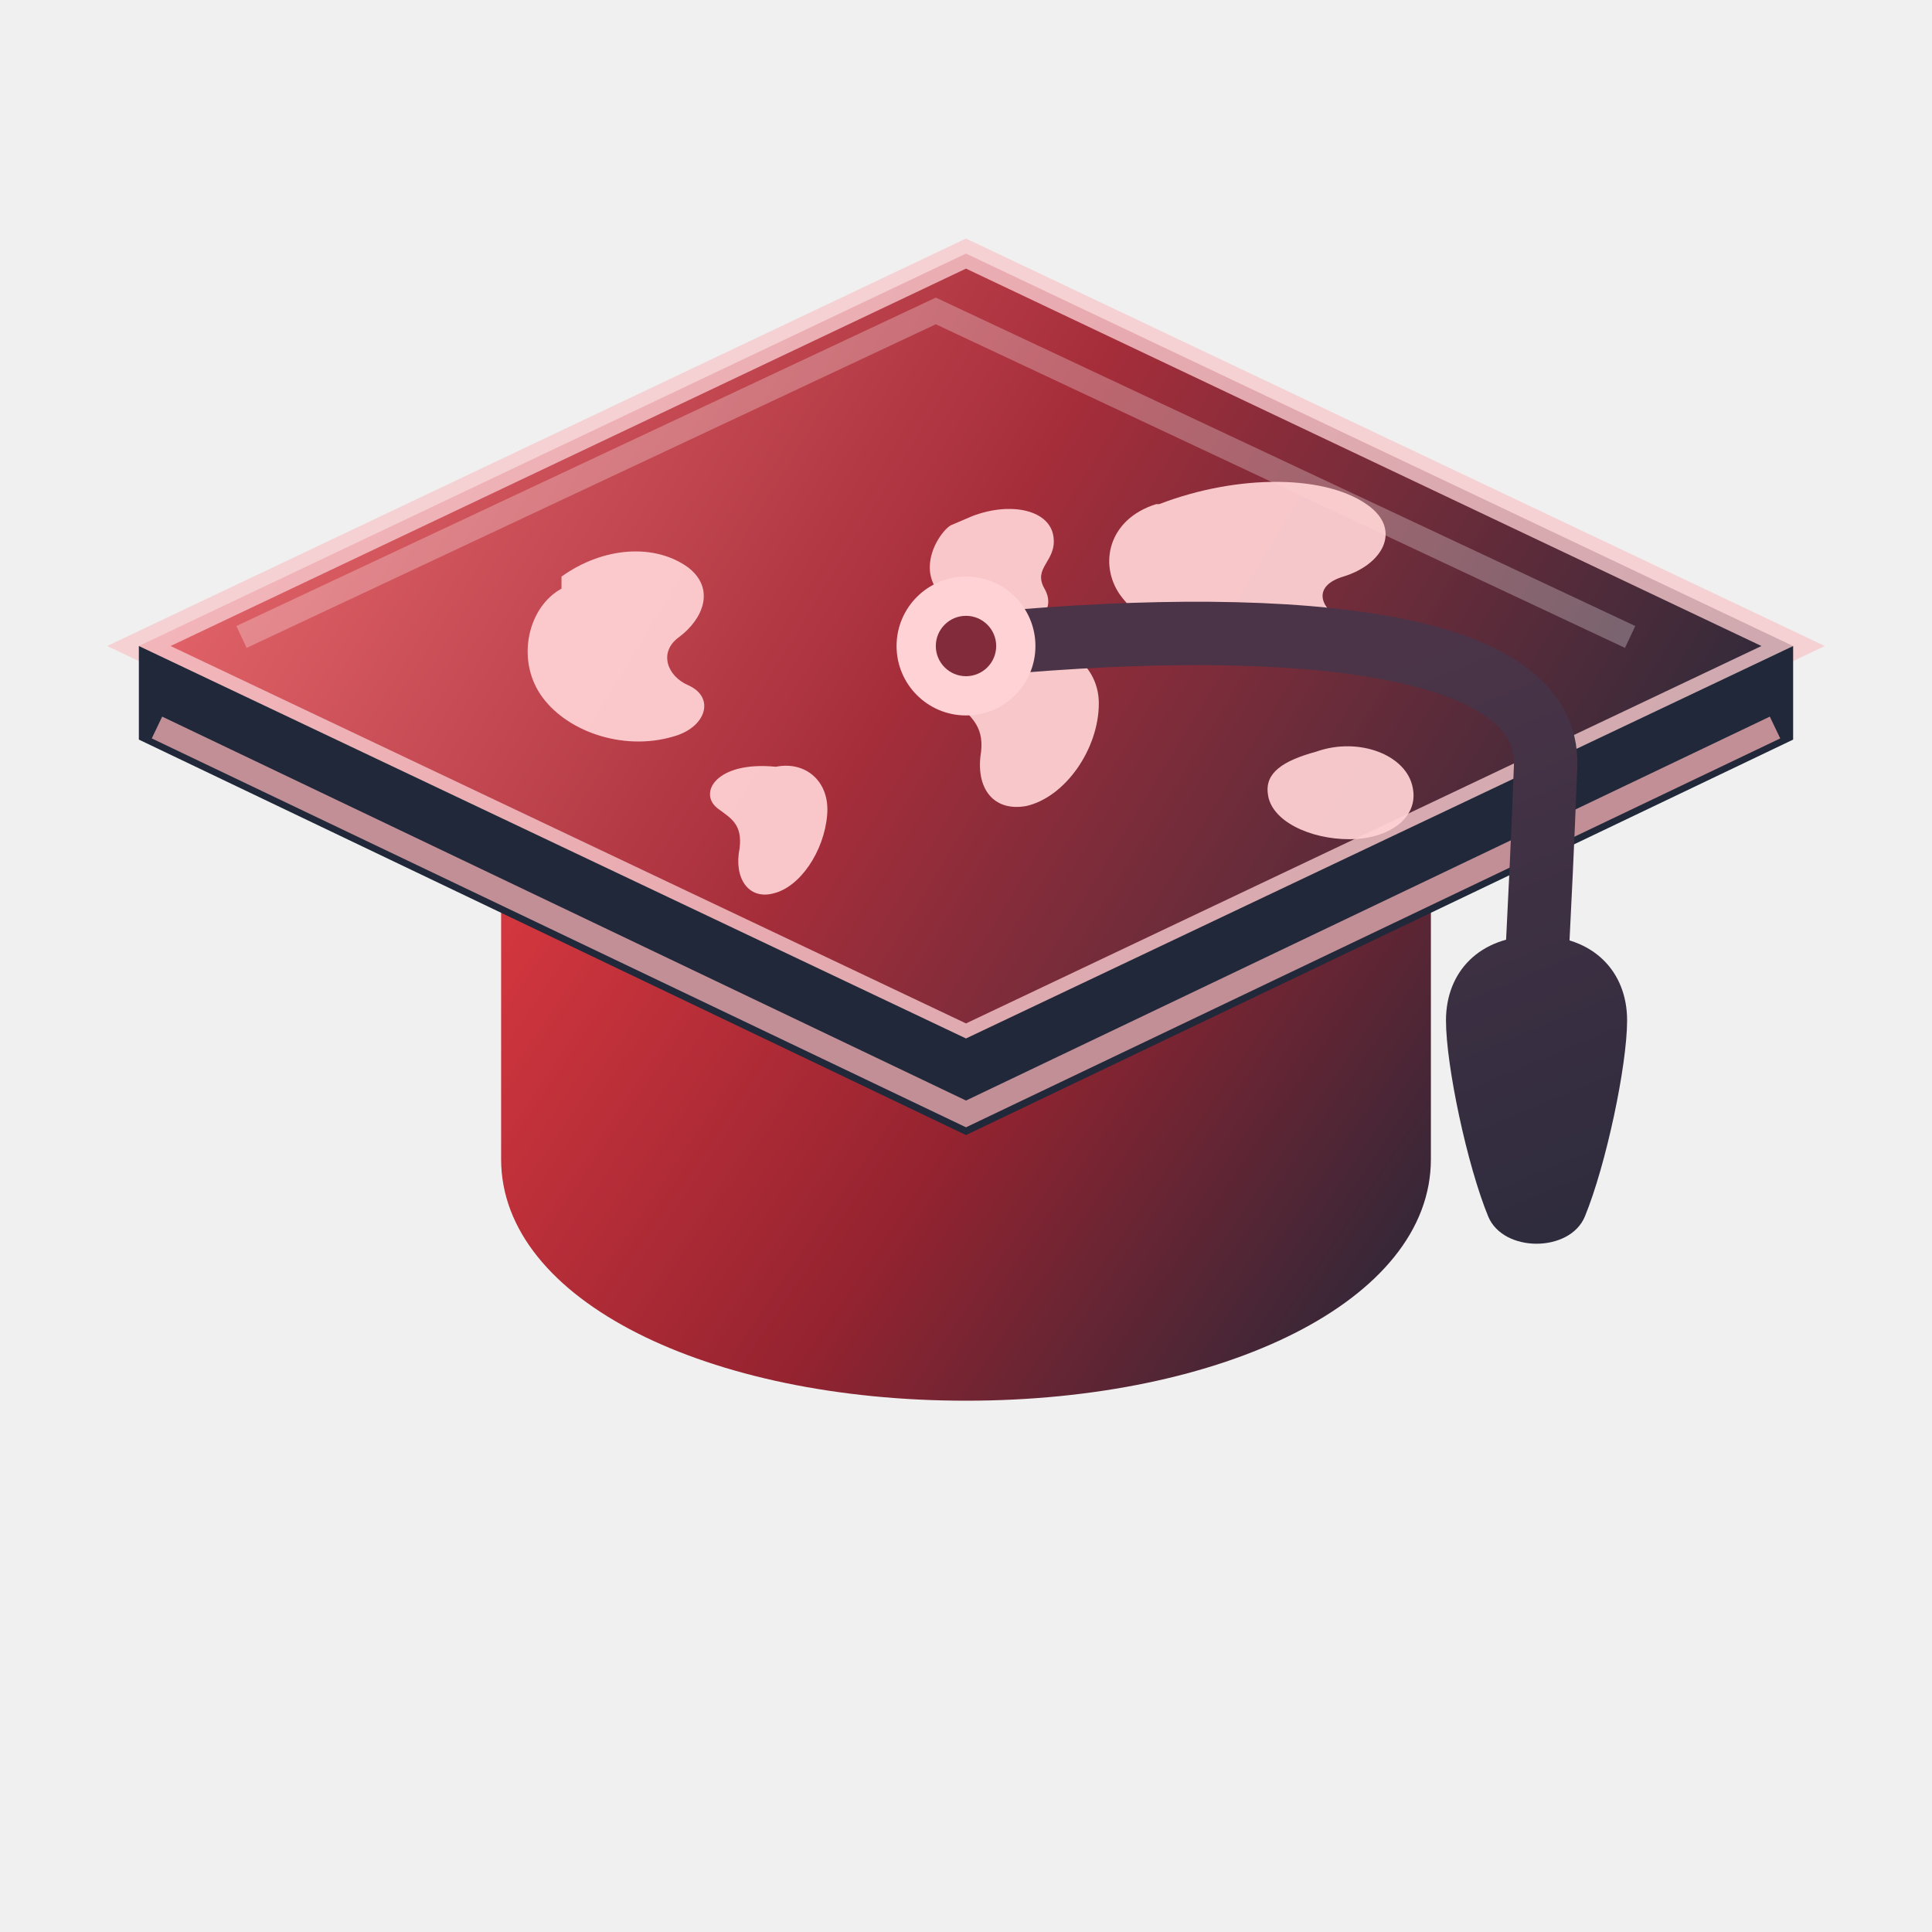
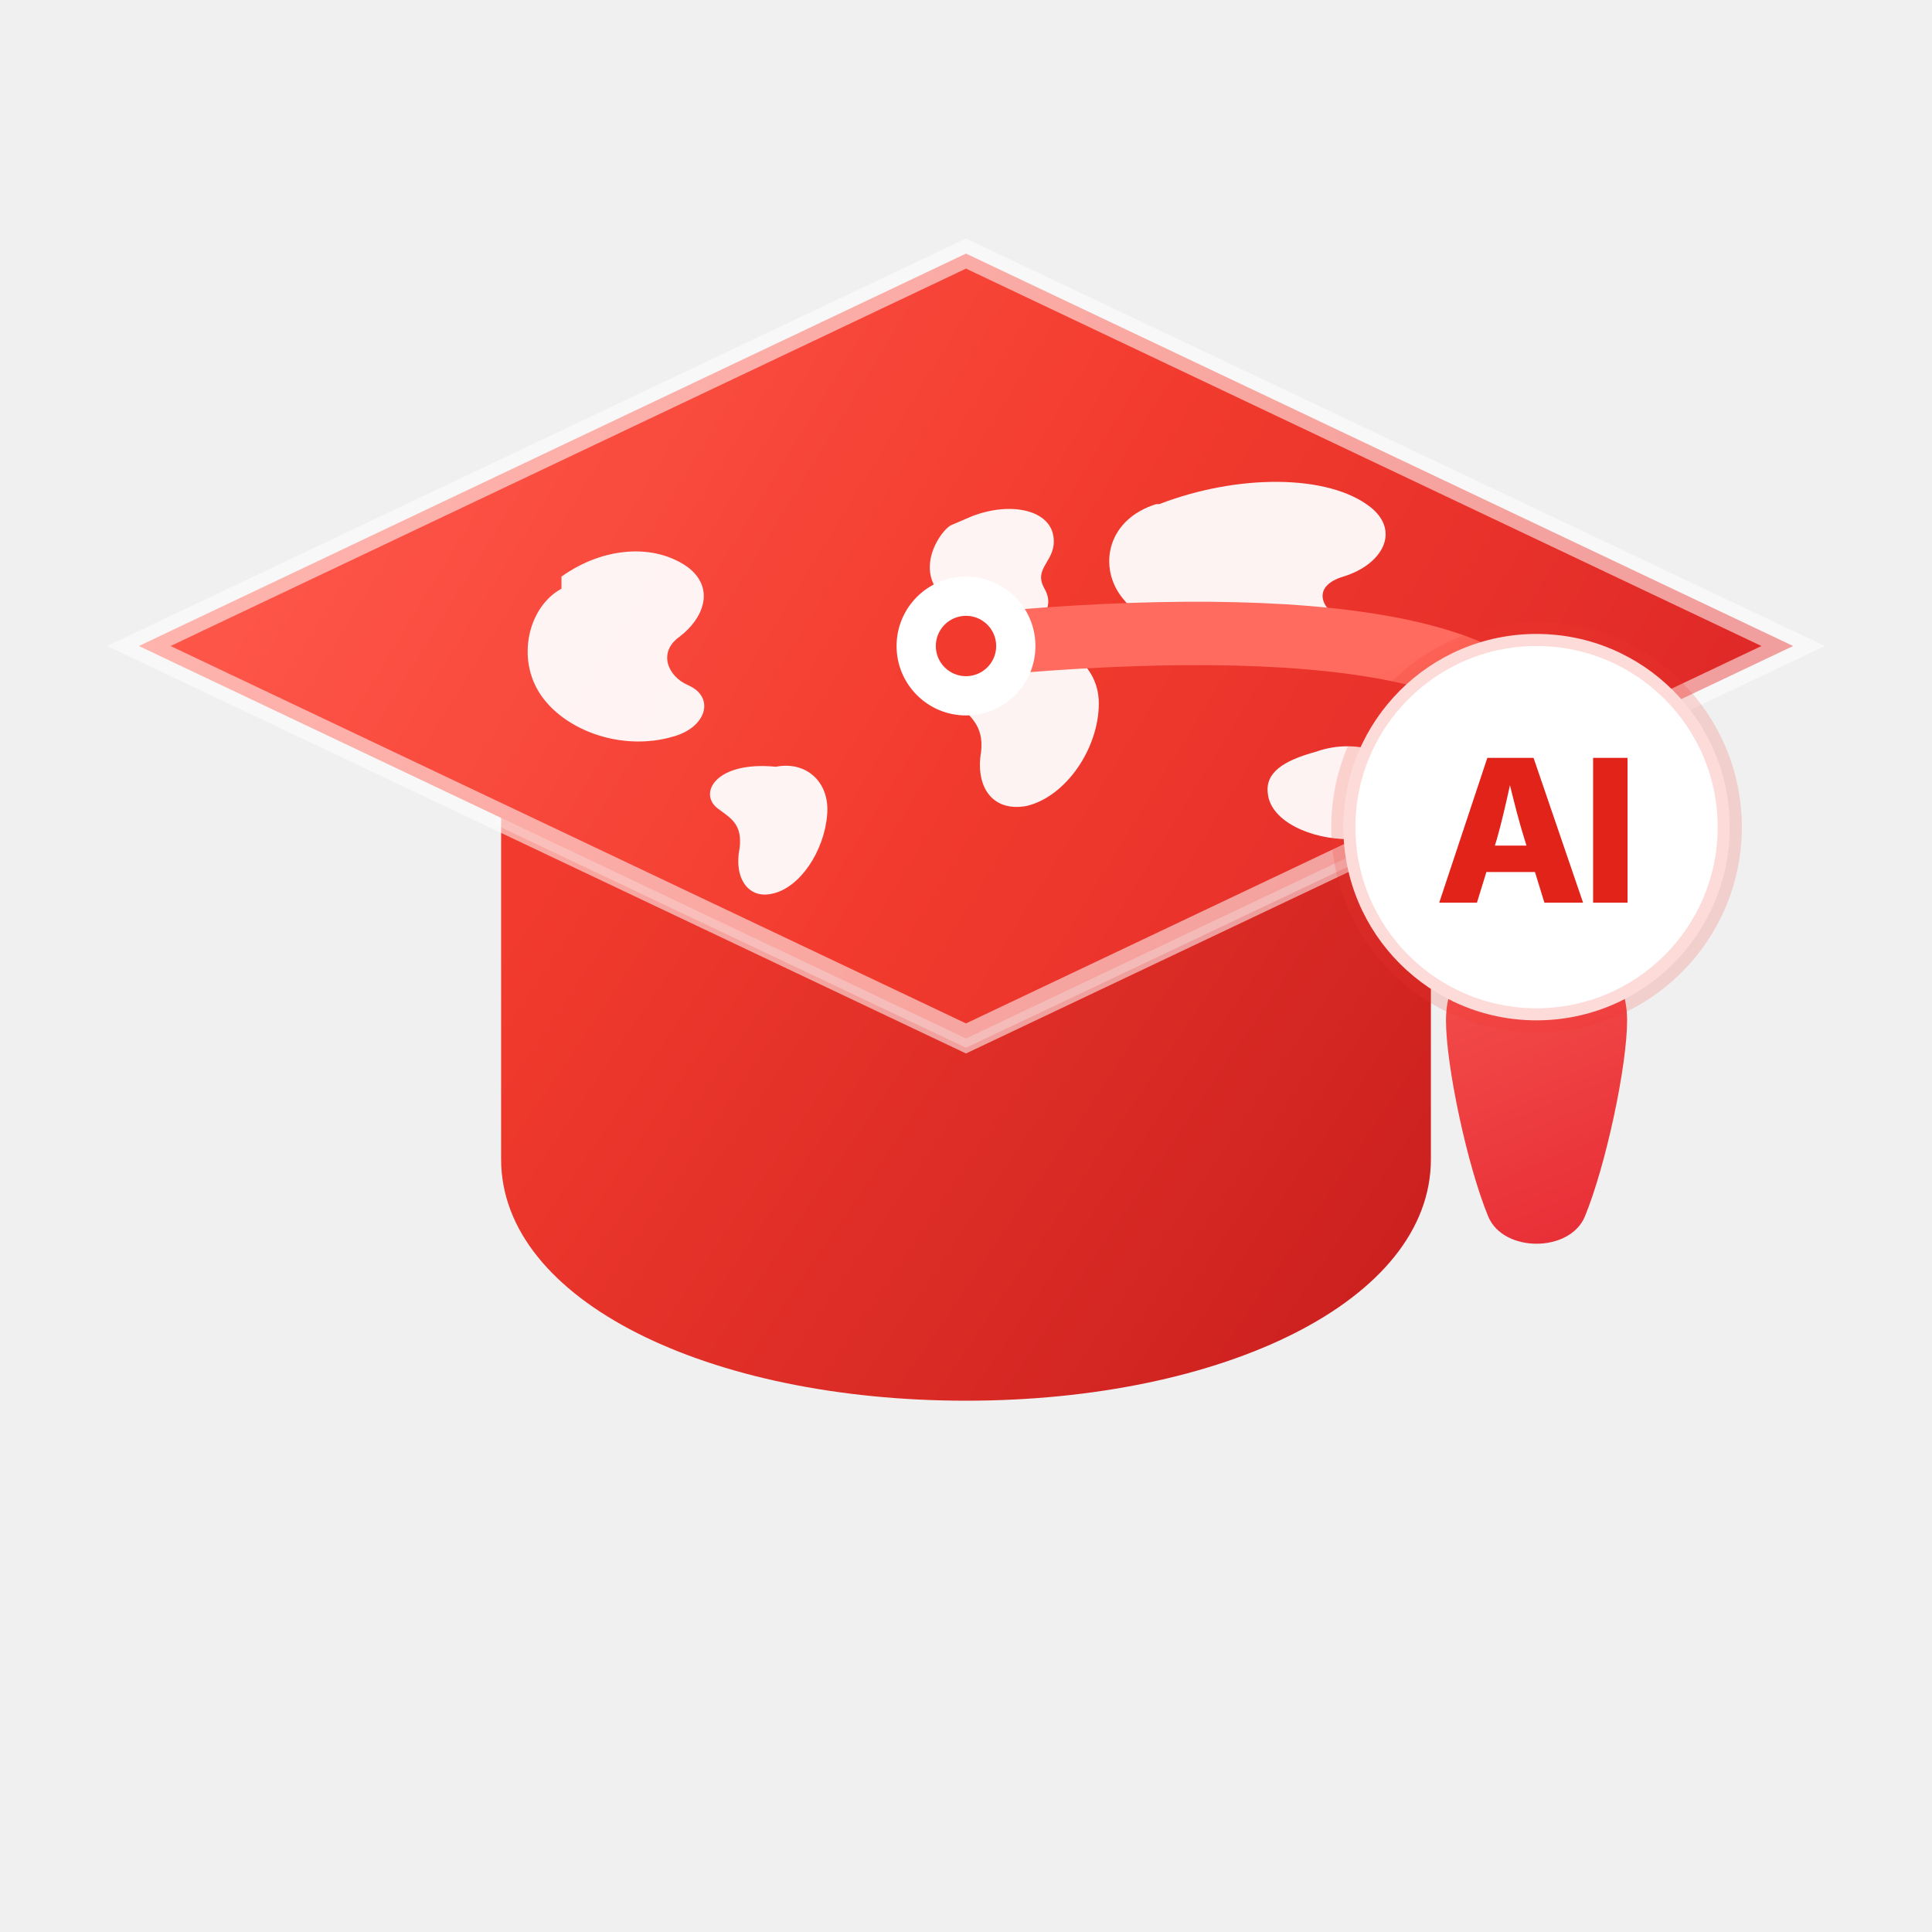
<svg xmlns="http://www.w3.org/2000/svg" viewBox="0 0 64 64" fill="none">
  <defs>
    <linearGradient id="pa-cap" x1="10" y1="9" x2="54" y2="36" gradientUnits="userSpaceOnUse">
-       <stop offset="0%" stop-color="#e7686d" />
-       <stop offset="47%" stop-color="#a52d3a" />
-       <stop offset="100%" stop-color="#222a3a" />
+       <stop offset="0%" stop-color="#FF5A4D" />
+       <stop offset="52%" stop-color="#F23B2E" />
+       <stop offset="100%" stop-color="#DC2626" />
    </linearGradient>
    <linearGradient id="pa-base" x1="18" y1="29" x2="46" y2="48" gradientUnits="userSpaceOnUse">
-       <stop offset="0%" stop-color="#d2363e" />
-       <stop offset="48%" stop-color="#942330" />
-       <stop offset="100%" stop-color="#202839" />
+       <stop offset="0%" stop-color="#F23B2E" />
+       <stop offset="100%" stop-color="#C81E1E" />
    </linearGradient>
    <linearGradient id="pa-tassel" x1="46" y1="22" x2="56" y2="46" gradientUnits="userSpaceOnUse">
-       <stop offset="0%" stop-color="#4b3448" />
-       <stop offset="100%" stop-color="#25293a" />
+       <stop offset="0%" stop-color="#FF6B5E" />
+       <stop offset="100%" stop-color="#E11D2B" />
    </linearGradient>
    <clipPath id="pa-clip">
      <path d="M32 8.4 59.4 21.4 32 34.4 4.6 21.4Z" />
    </clipPath>
  </defs>
  <path d="M16.6 26.8 32 34.1 47.4 26.8 47.4 38.4C47.4 43.1 40.5 46.4 32 46.4 23.5 46.4 16.6 43.1 16.6 38.4Z" fill="url(#pa-base)" />
-   <path d="M16.6 26.8 32 34.1 47.4 26.8" stroke="#fca5aa" stroke-opacity="0.65" stroke-width="1.1" fill="none" />
+   <path d="M16.6 26.8 32 34.1 47.4 26.8" stroke="white" stroke-opacity="0.28" stroke-width="1.1" fill="none" />
  <path d="M32 8.4 59.4 21.4 32 34.4 4.6 21.4Z" fill="url(#pa-cap)" />
-   <path d="M32 8.4 59.4 21.4 32 34.4 4.6 21.4Z" stroke="#f6c9cd" stroke-opacity="0.8" stroke-width="0.9" />
-   <path d="M8 21.1 31 10.3 54 21.1" stroke="white" stroke-opacity=".27" stroke-width=".8" />
-   <path d="M4.6 21.4 32 34.4l27.4-13v3.1L32 37.6 4.6 24.5Z" fill="#202839" />
-   <path d="M5.2 24.1 32 36.9l26.8-12.8" stroke="#f9b1b7" stroke-opacity=".75" stroke-width=".8" />
-   <g clip-path="url(#pa-clip)" fill="#ffd3d5" fill-opacity="0.93">
+   <path d="M32 8.4 59.4 21.4 32 34.4 4.6 21.4Z" stroke="white" stroke-opacity="0.55" stroke-width="0.9" />
+   <g clip-path="url(#pa-clip)" fill="white" fill-opacity="0.94">
    <path d="M18.6 19.1c1.4-1 3.1-1.1 4.2-.3.9.7.5 1.7-.3 2.3-.7.5-.4 1.3.3 1.6.9.4.6 1.4-.5 1.7-1.7.5-3.6-.2-4.4-1.4-.8-1.2-.4-2.9.7-3.5Z" />
    <path d="M25.7 25.4c1-.2 1.8.5 1.7 1.6-.1 1.2-.9 2.4-1.8 2.6-.8.2-1.3-.5-1.1-1.5.1-.8-.3-1-.7-1.3-.7-.5-.1-1.6 1.9-1.4Z" />
    <path d="M32.2 17.1c1.3-.5 2.6-.2 2.7.7.1.8-.7 1-.3 1.7.4.7-.2 1.3-1.2 1.2-1.4-.1-2.6-.9-2.6-1.9 0-.7.5-1.3.7-1.4Z" />
    <path d="M33.4 21.3c1.6-.3 3 .6 3 2 0 1.5-1.1 3.1-2.4 3.4-1.1.2-1.7-.6-1.5-1.8.1-.9-.4-1.2-.9-1.7-.8-.8-.1-1.8 1.8-1.9Z" />
    <path d="M38.4 16.7c2.6-1 5.6-1 7 .1 1 .8.4 1.9-.9 2.3-1 .3-.8 1-.1 1.4.9.6.4 1.6-.9 1.6-2.7 0-5.4-1-6.4-2.4-.7-1-.4-2.5 1.2-3Z" />
    <path d="M43.6 24.9c1.4-.5 3 .1 3.2 1.2.2 1-.8 1.7-2.1 1.7-1.3 0-2.6-.6-2.7-1.5-.1-.7.5-1.1 1.6-1.4Z" />
  </g>
  <path d="M32 21.4C42 20.4 51.4 21 51.2 25.4 51.1 28 51 30 50.9 32" stroke="url(#pa-tassel)" stroke-width="2.1" stroke-linecap="round" fill="none" />
-   <circle cx="32" cy="21.4" r="2.3" fill="#ffd3d5" />
-   <circle cx="32" cy="21.4" r="1" fill="#822b3a" />
+   <circle cx="32" cy="21.4" r="2.3" fill="white" />
+   <circle cx="32" cy="21.4" r="1" fill="#F23B2E" />
  <path d="M50.9 31c1.9 0 3 1.2 3 2.8 0 1.5-.7 4.8-1.4 6.5-.5 1.2-2.7 1.2-3.2 0-.7-1.7-1.4-5-1.4-6.5 0-1.6 1.1-2.8 3-2.8Z" fill="url(#pa-tassel)" />
+   <circle cx="50.9" cy="27.4" r="6.4" fill="white" stroke="#F23B2E" stroke-opacity="0.18" stroke-width="0.8" />
+   <text x="50.9" y="29.9" text-anchor="middle" font-family="Inter, system-ui, sans-serif" font-size="6.6" font-weight="800" letter-spacing="-0.2" fill="#E2231A">AI</text>
</svg>
